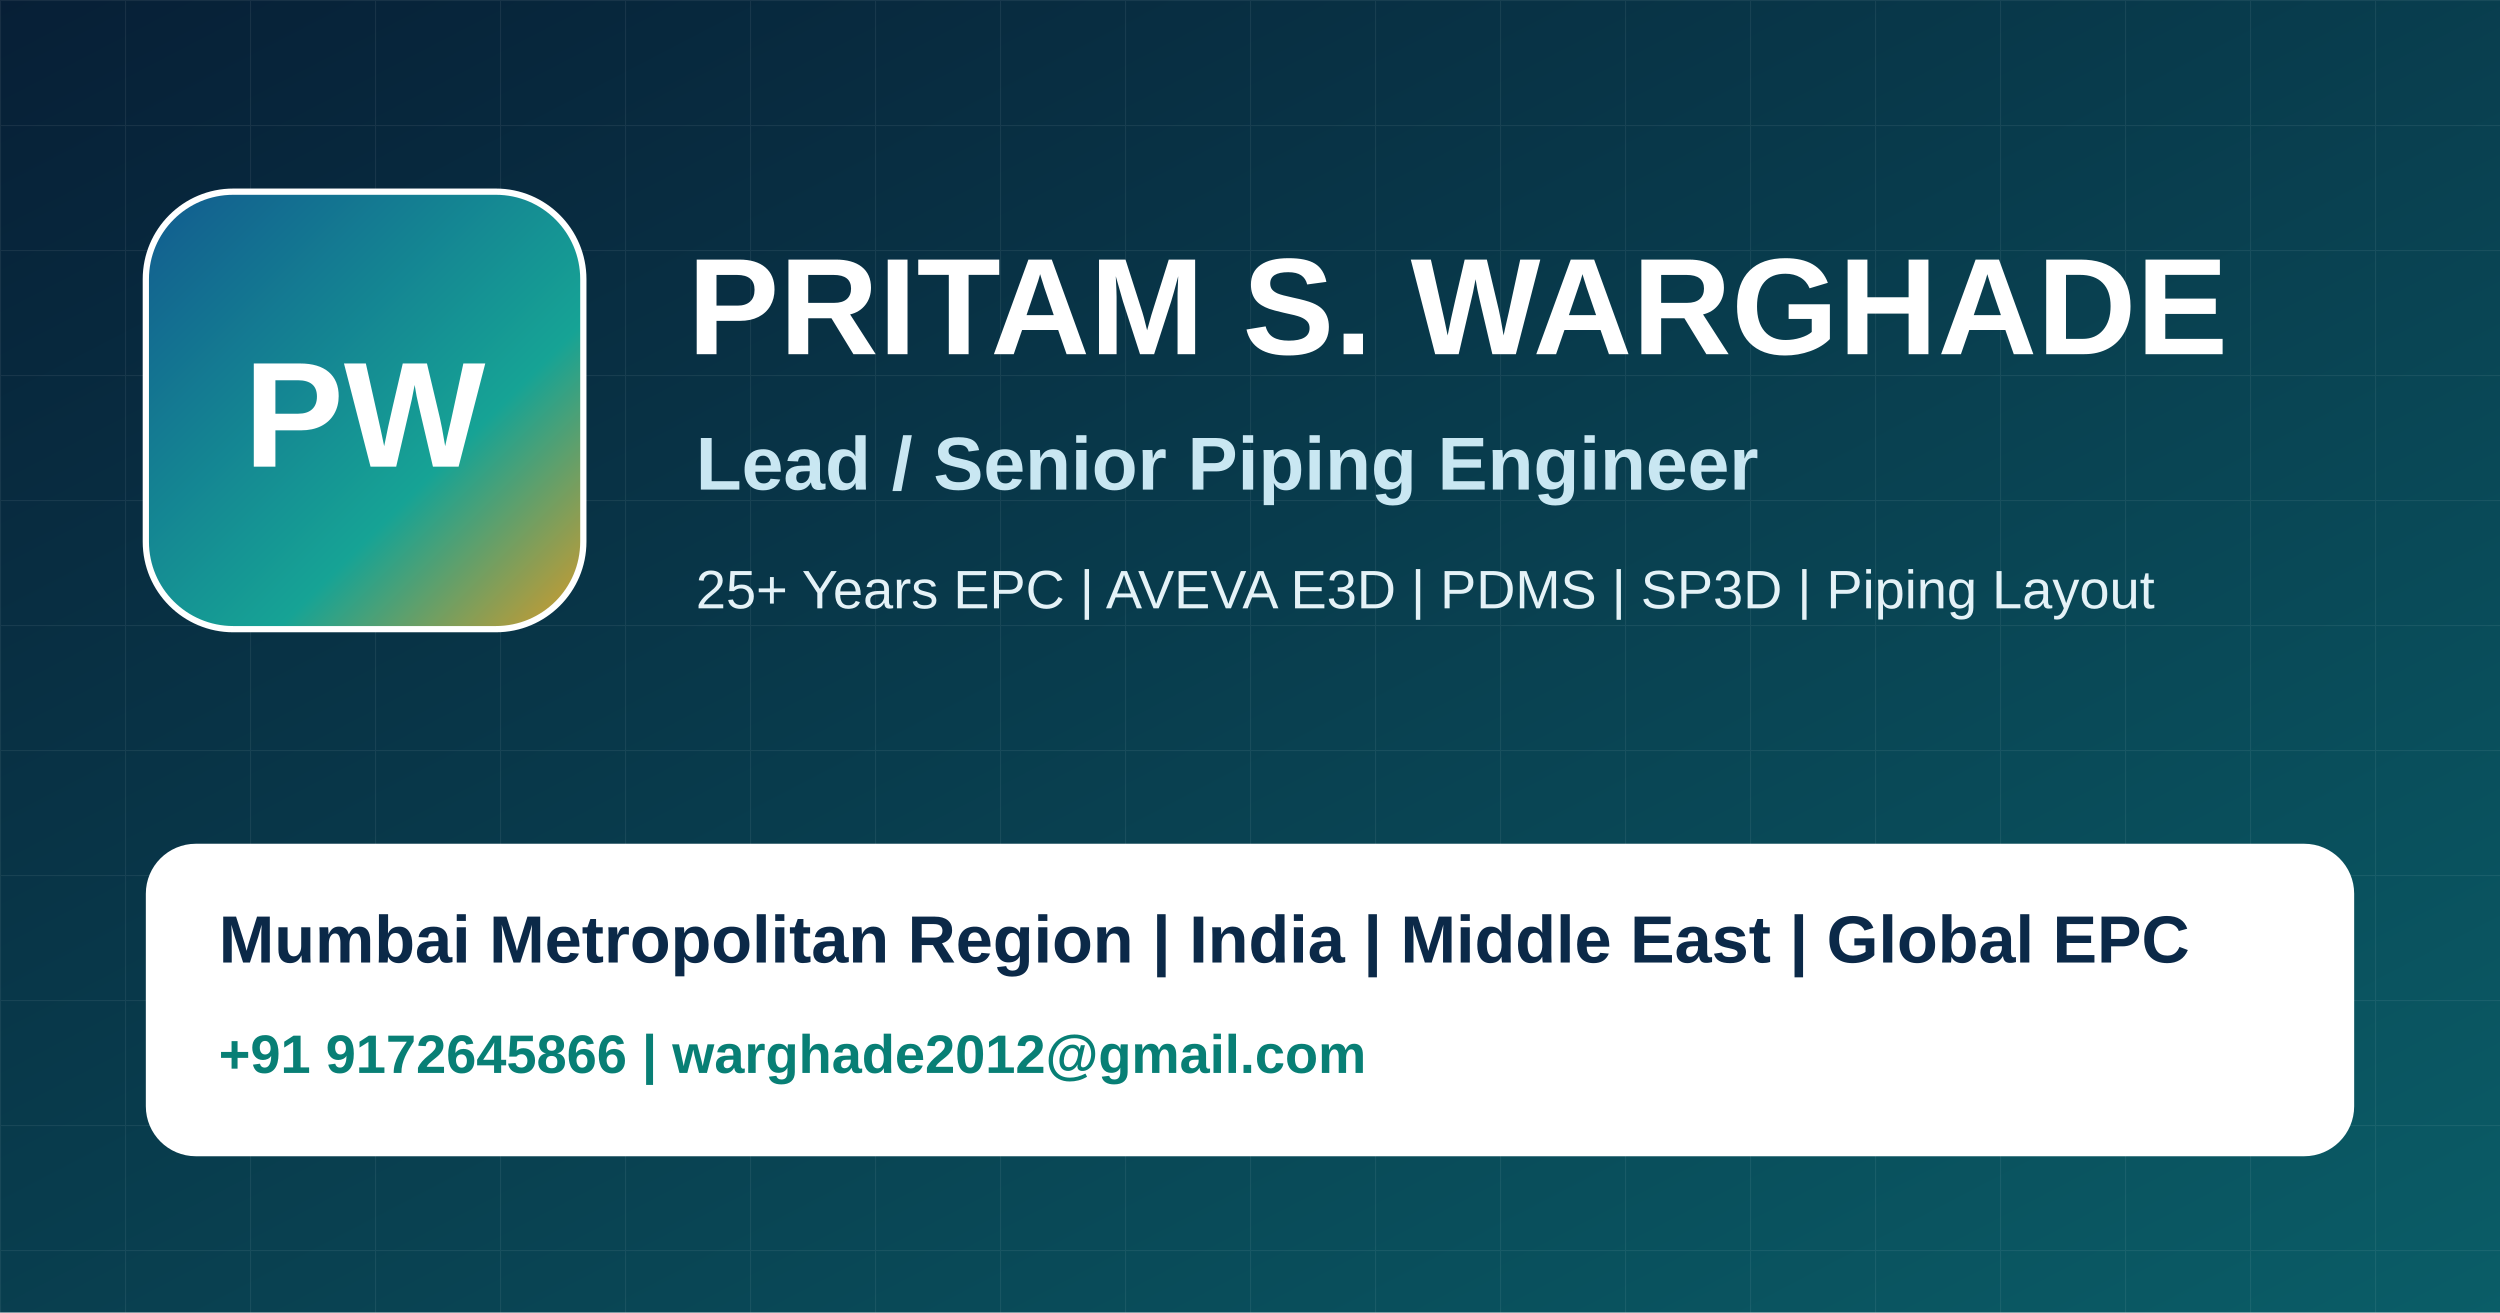
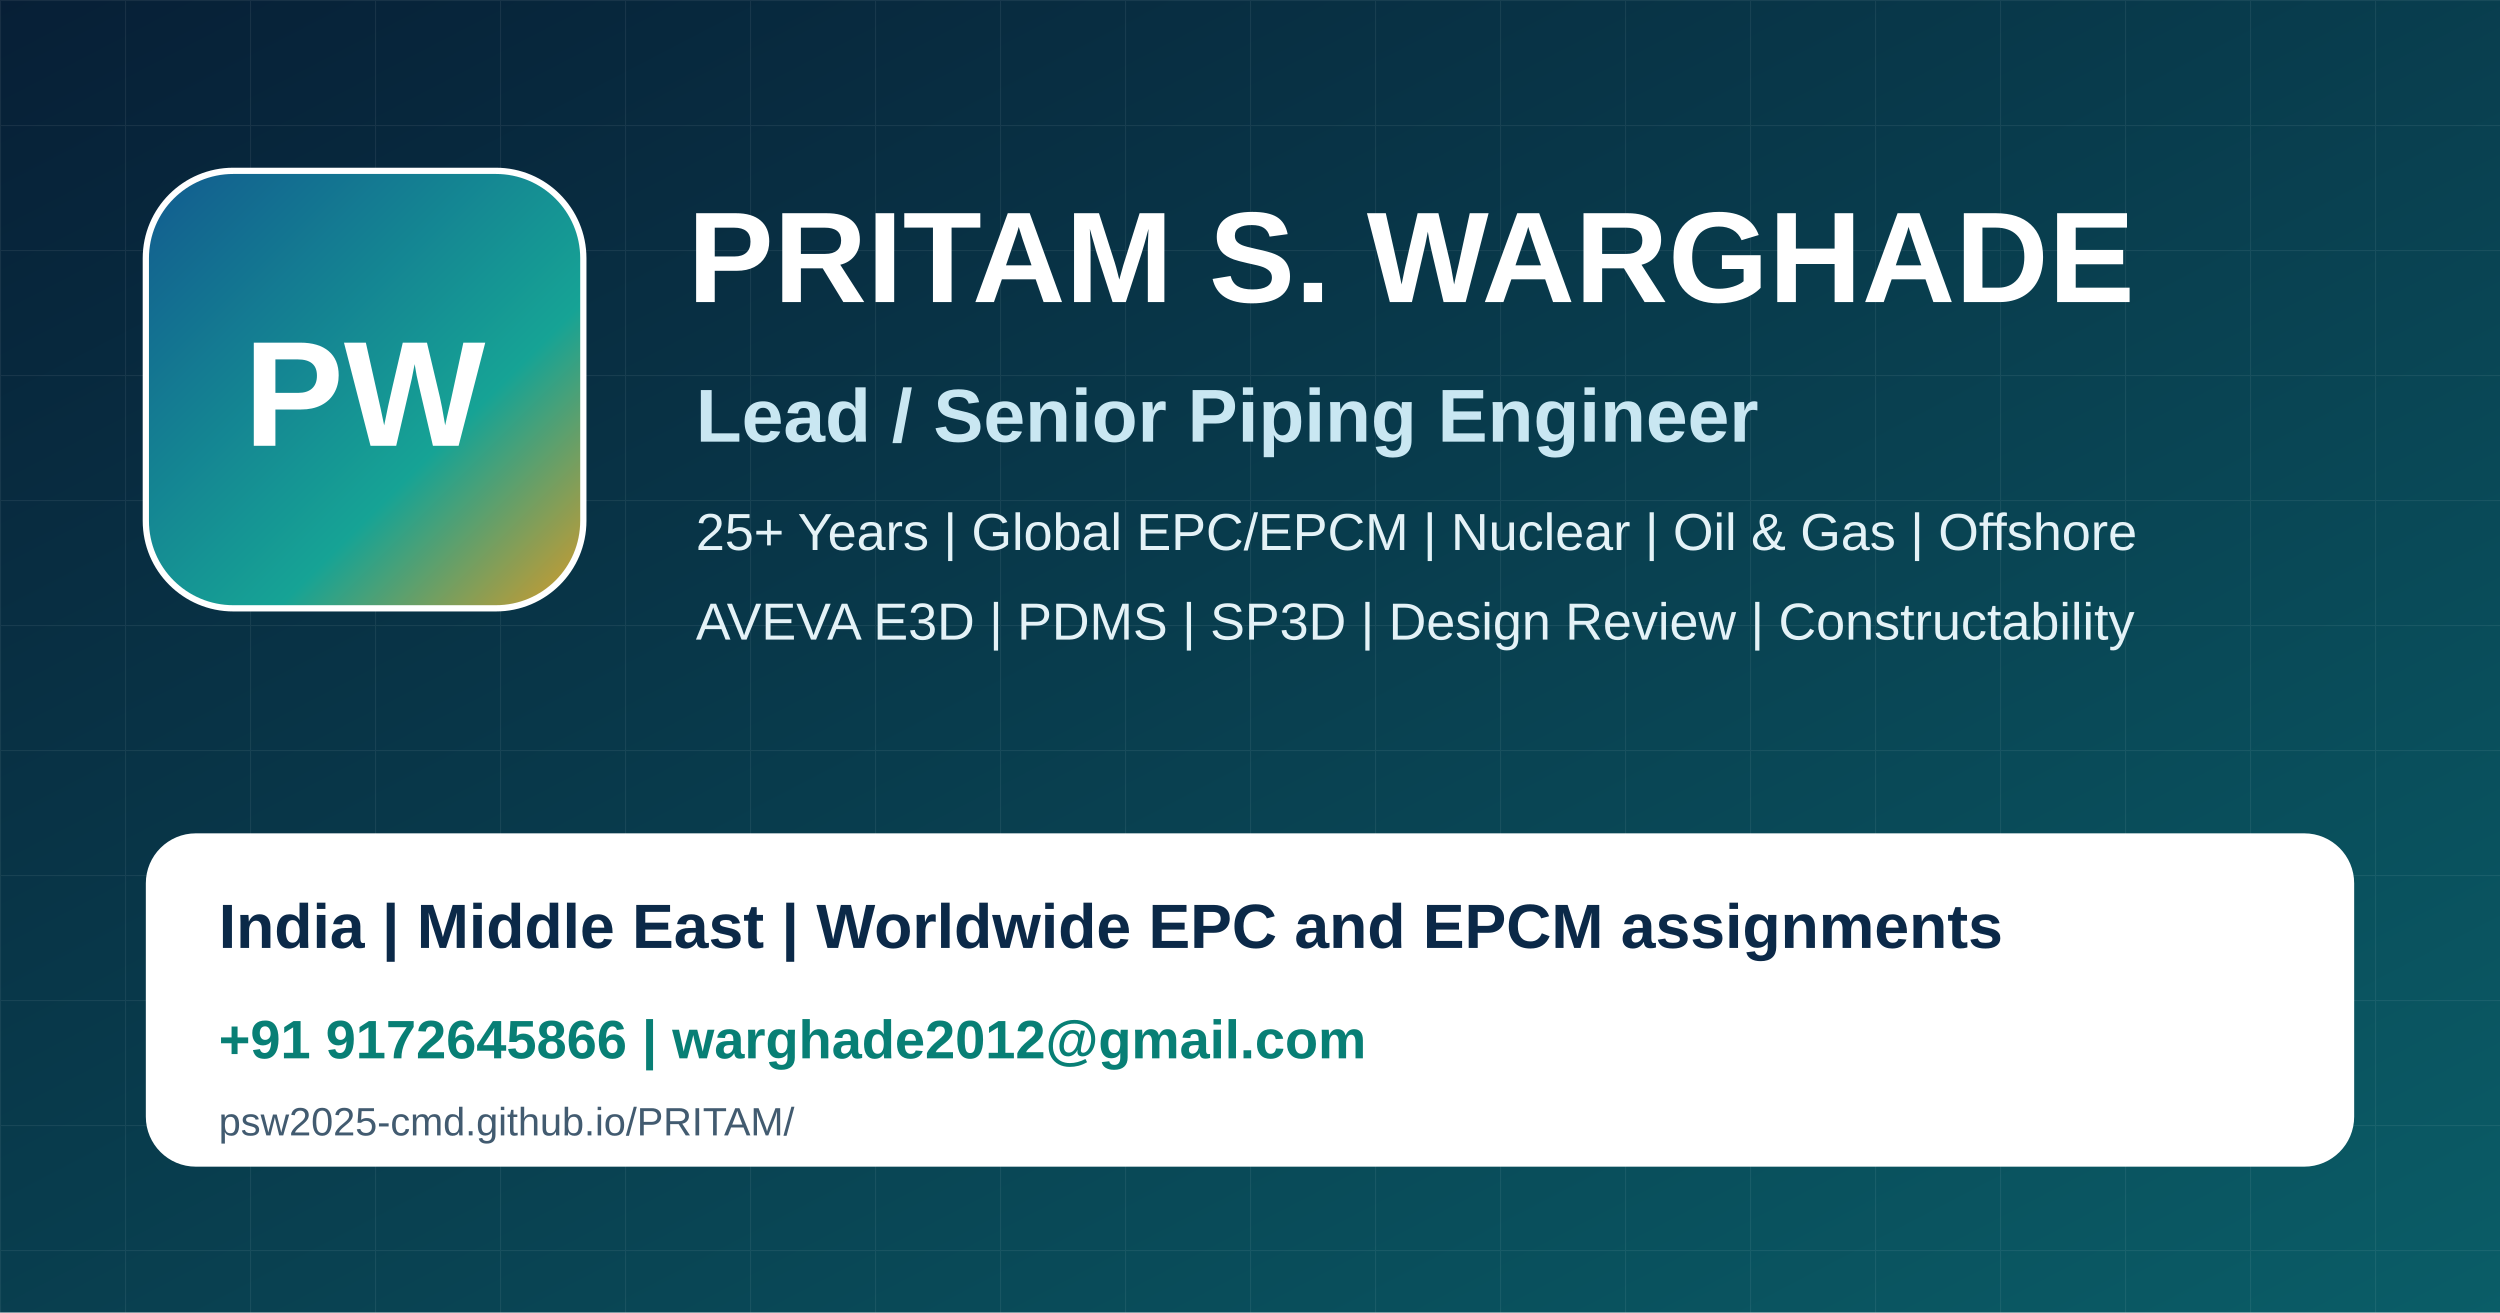
<svg xmlns="http://www.w3.org/2000/svg" viewBox="0 0 1200 630" role="img" aria-labelledby="title desc">
  <defs>
    <linearGradient id="bg" x1="0" y1="0" x2="1" y2="1">
      <stop stop-color="#071f36" />
      <stop offset="1" stop-color="#0a5d67" />
    </linearGradient>
    <linearGradient id="mark" x1="0" y1="0" x2="1" y2="1">
      <stop stop-color="#125b8f" />
      <stop offset=".65" stop-color="#16a395" />
      <stop offset="1" stop-color="#d49a2a" />
    </linearGradient>
    <pattern id="grid" width="60" height="60" patternUnits="userSpaceOnUse">
      <path d="M60 0H0V60" fill="none" stroke="#fff" stroke-opacity=".07" />
    </pattern>
  </defs>
  <rect width="1200" height="630" fill="url(#bg)" />
  <rect width="1200" height="630" fill="url(#grid)" />
-   <rect x="70" y="92" width="210" height="210" rx="42" fill="url(#mark)" stroke="#fff" stroke-width="3" />
-   <text x="175" y="224" text-anchor="middle" font-family="Arial,sans-serif" font-size="72" font-weight="800" fill="#fff">PW</text>
-   <text x="330" y="170" font-family="Arial,sans-serif" font-size="66" font-weight="800" fill="#fff">PRITAM S. WARGHADE</text>
-   <text x="334" y="235" font-family="Arial,sans-serif" font-size="36" font-weight="700" fill="#c9e7f2">Lead / Senior Piping Engineer</text>
-   <text x="334" y="292" font-family="Arial,sans-serif" font-size="26" fill="#e4f2f7">25+ Years EPC | AVEVA E3D | PDMS | SP3D | Piping Layout</text>
-   <rect x="70" y="405" width="1060" height="150" rx="24" fill="#fff" />
-   <text x="105" y="462" font-family="Arial,sans-serif" font-size="32" font-weight="700" fill="#0b2948">Mumbai Metropolitan Region | India | Middle East | Global EPC</text>
-   <text x="105" y="515" font-family="Arial,sans-serif" font-size="26" font-weight="600" fill="#087f75">+91 9172645866  |  warghade2012@gmail.com</text>
+   <rect x="70" y="82" width="210" height="210" rx="42" fill="url(#mark)" stroke="#fff" stroke-width="3" />
+   <text x="175" y="214" text-anchor="middle" font-family="Arial,sans-serif" font-size="72" font-weight="800" fill="#fff">PW</text>
+   <text x="330" y="145" font-family="Arial,sans-serif" font-size="62" font-weight="800" fill="#fff">PRITAM S. WARGHADE</text>
+   <text x="334" y="212" font-family="Arial,sans-serif" font-size="36" font-weight="700" fill="#c9e7f2">Lead / Senior Piping Engineer</text>
+   <text x="334" y="264" font-family="Arial,sans-serif" font-size="25" fill="#e4f2f7">25+ Years | Global EPC/EPCM | Nuclear | Oil &amp; Gas | Offshore</text>
+   <text x="334" y="307" font-family="Arial,sans-serif" font-size="25" fill="#e4f2f7">AVEVA E3D | PDMS | SP3D | Design Review | Constructability</text>
+   <rect x="70" y="400" width="1060" height="160" rx="24" fill="#fff" />
+   <text x="105" y="455" font-family="Arial,sans-serif" font-size="30" font-weight="700" fill="#0b2948">India | Middle East | Worldwide EPC and EPCM assignments</text>
+   <text x="105" y="508" font-family="Arial,sans-serif" font-size="26" font-weight="600" fill="#087f75">+91 9172645866  |  warghade2012@gmail.com</text>
+   <text x="105" y="545" font-family="Arial,sans-serif" font-size="19" fill="#425b70">psw2025-cmd.github.io/PRITAM/</text>
</svg>
